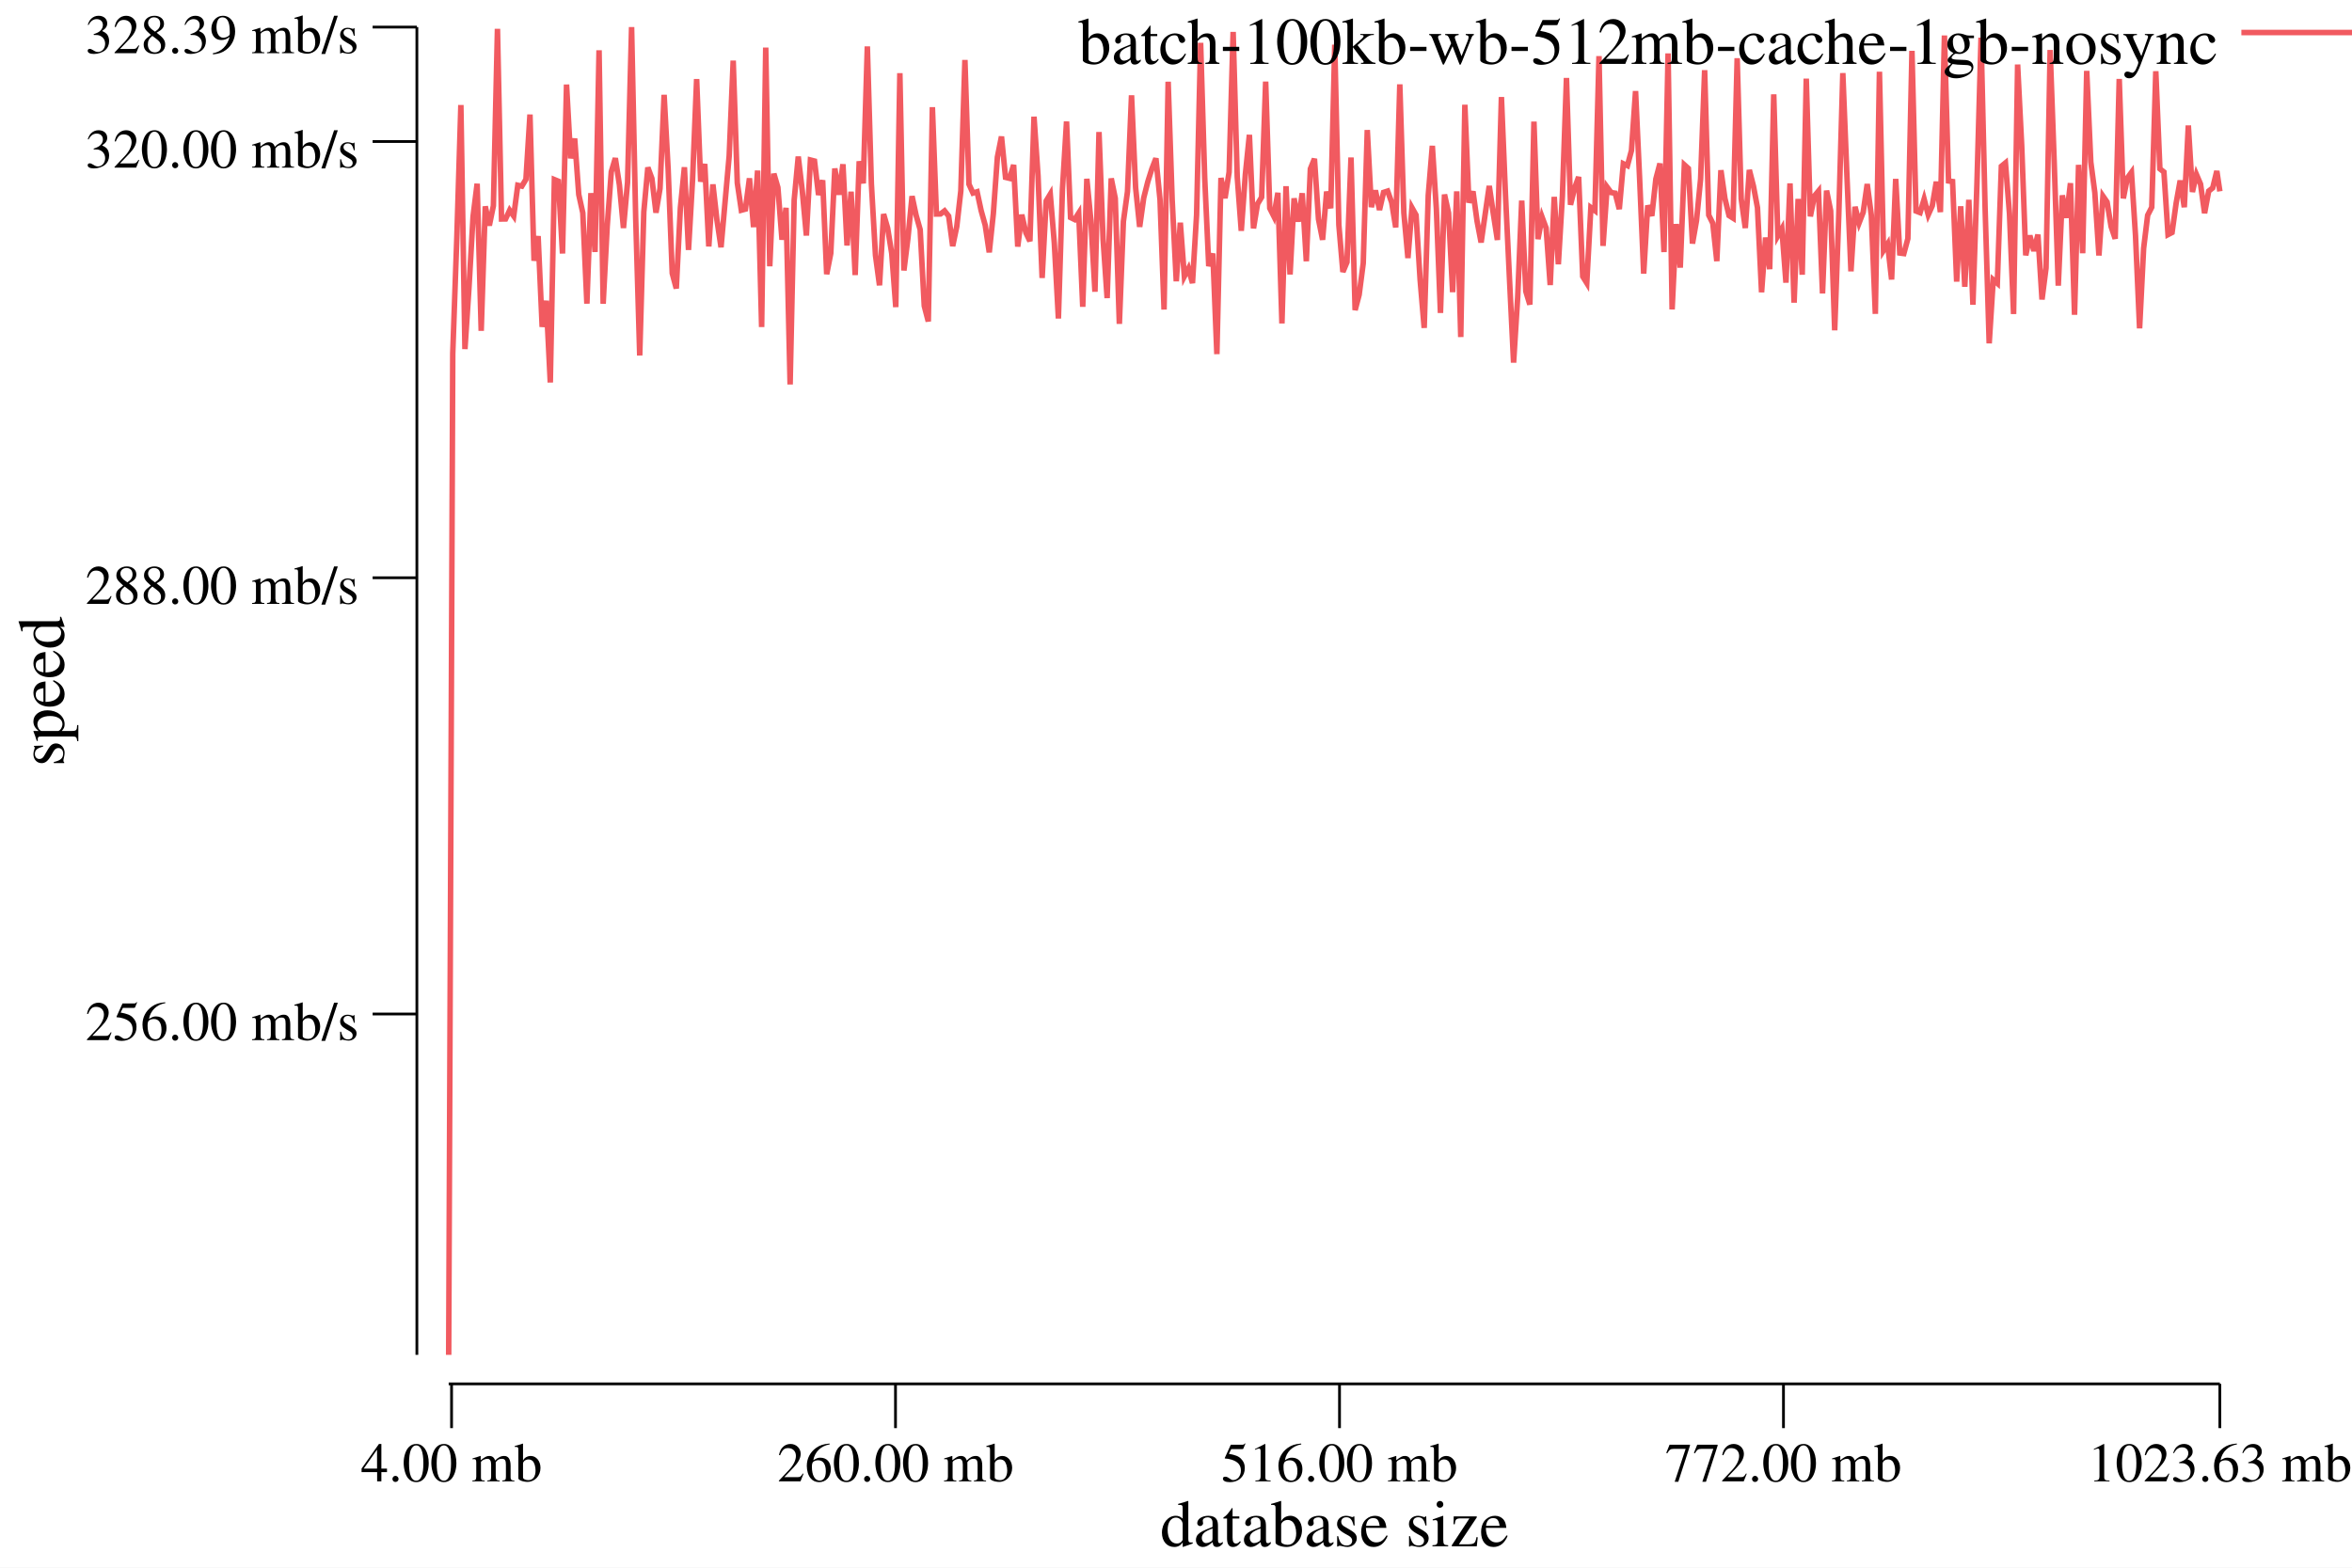
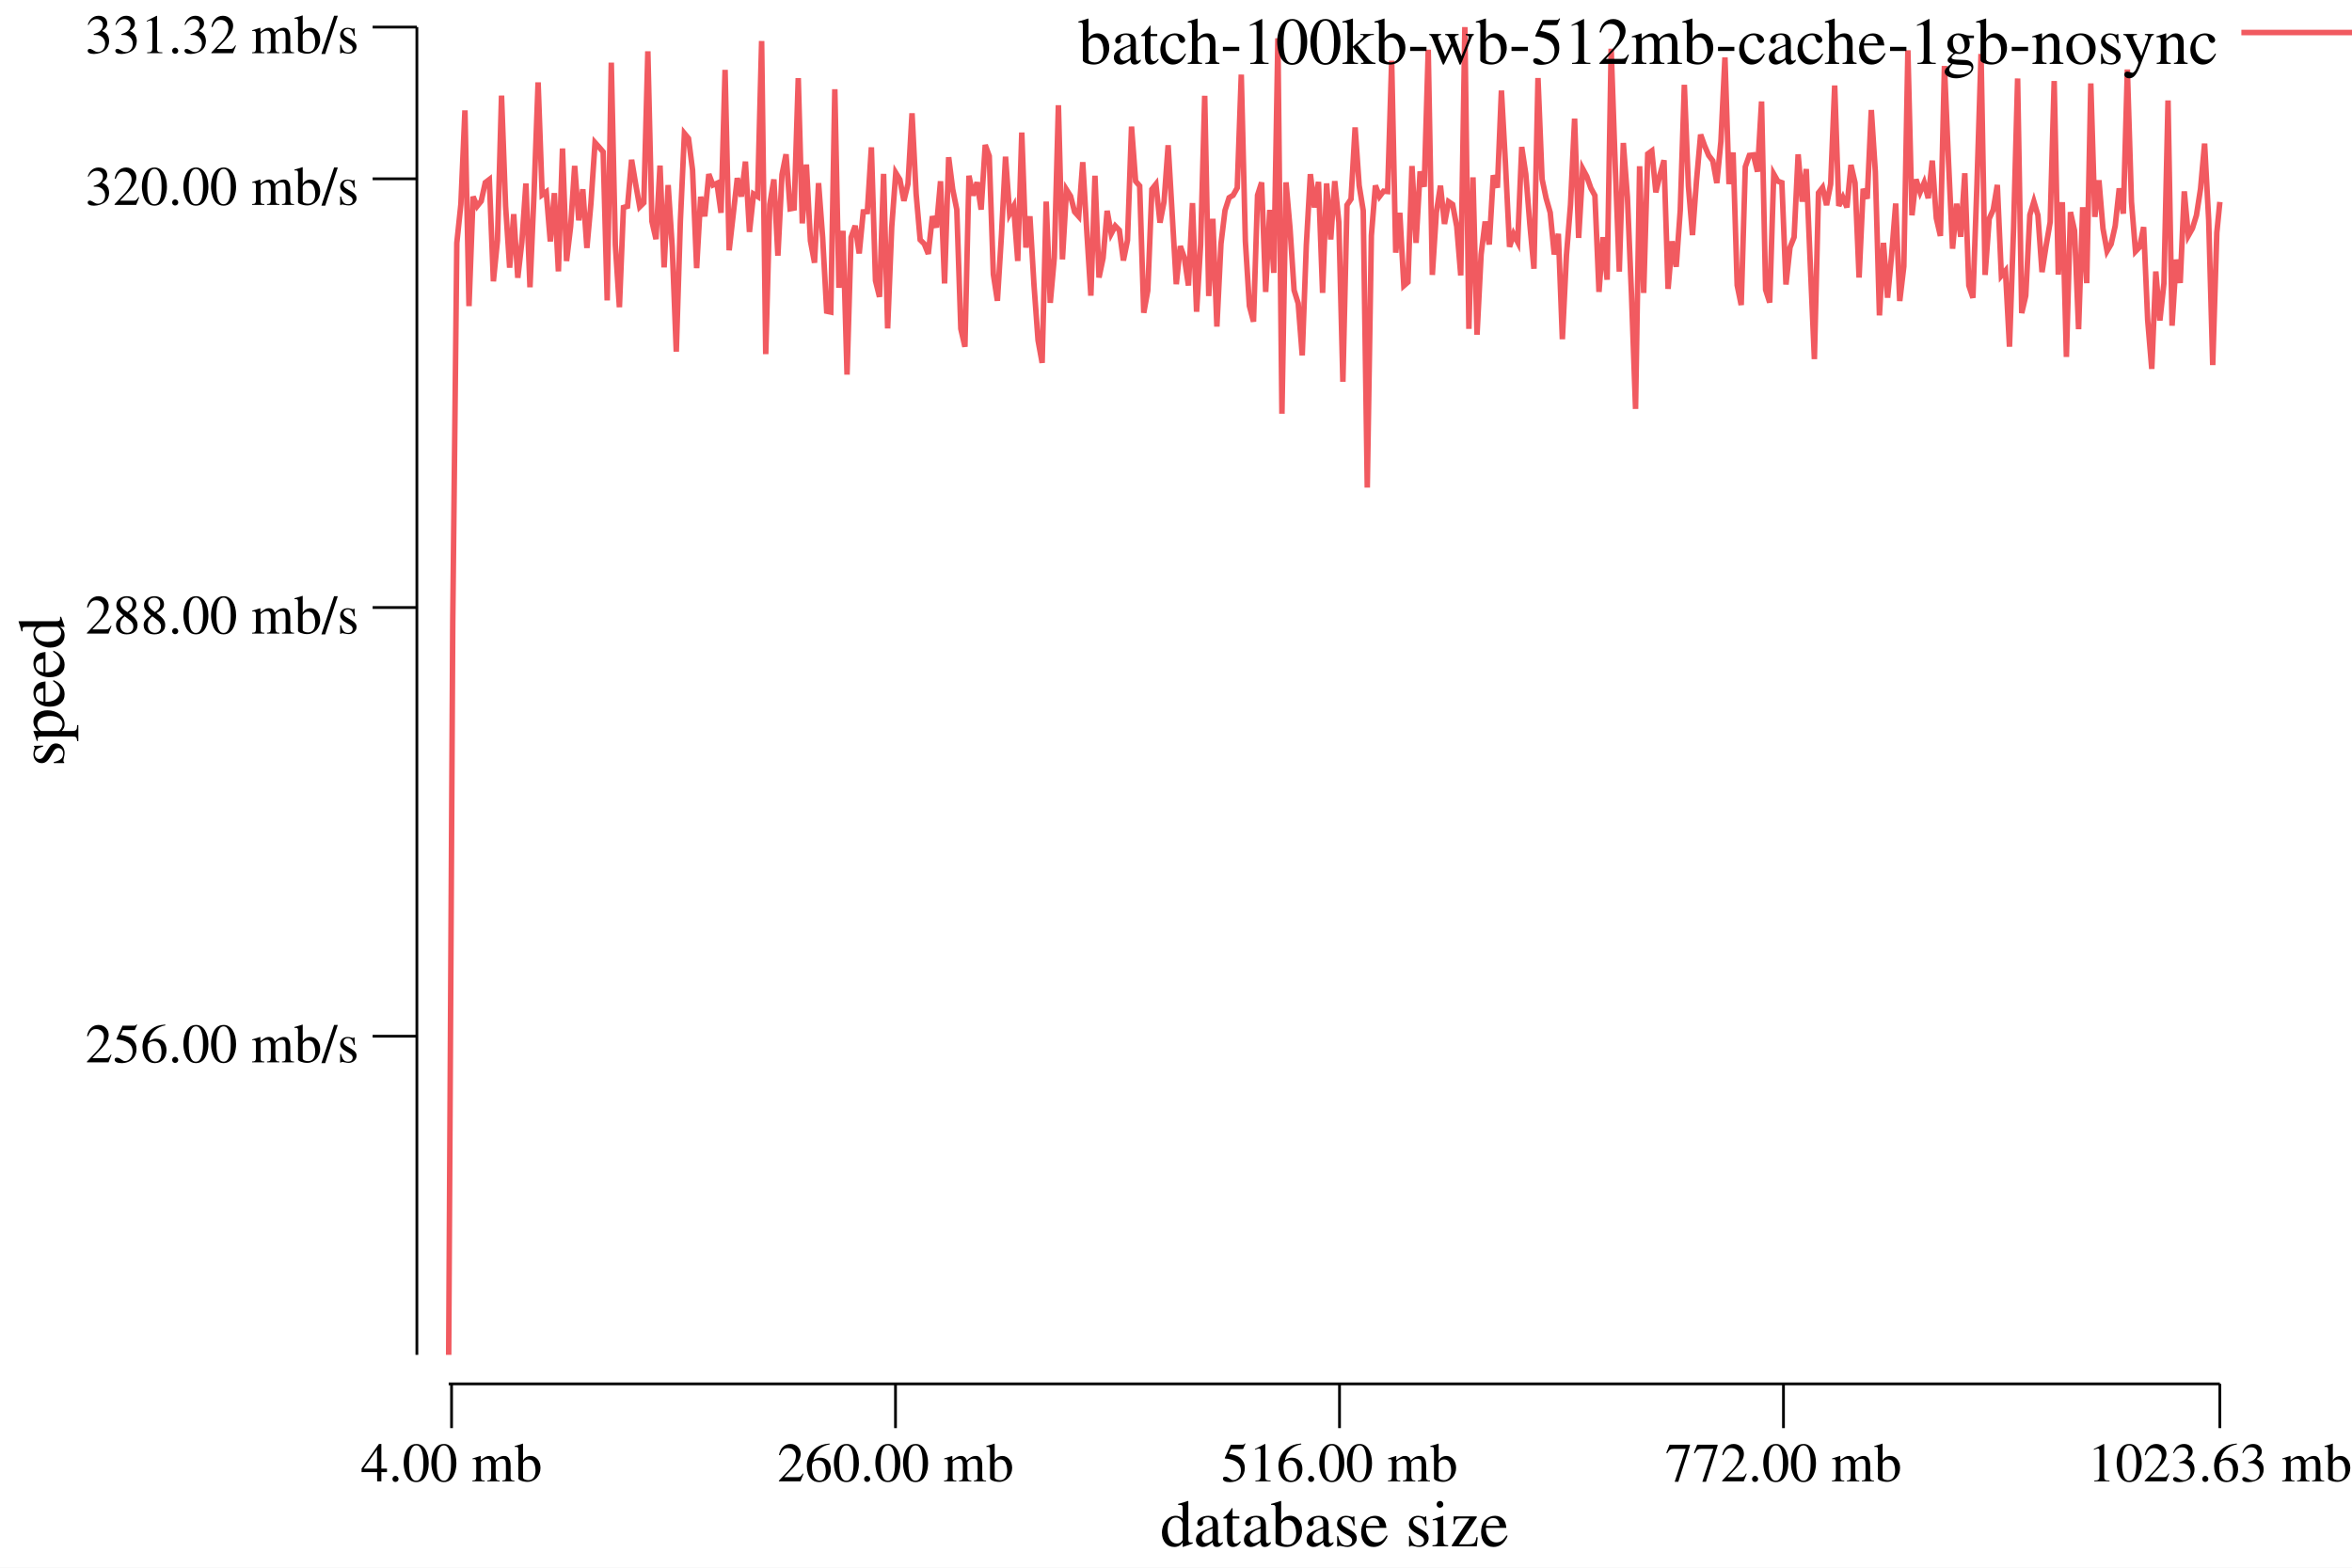
<svg xmlns="http://www.w3.org/2000/svg" width="425.2pt" height="283.46pt" viewBox="0 0 425.2 283.46">
  <g transform="scale(1, -1) translate(0, -283.46)">
    <path d="M0,0L425.2,0L425.2,283.46L0,283.46Z" style="fill:#FFFFFF" />
    <text x="209.73" y="-3.861" transform="scale(1, -1)" style="font-family:Times;font-weight:normal;font-style:normal;font-size:12px">database size</text>
    <text x="65.244" y="-15.602" transform="scale(1, -1)" style="font-family:Times;font-weight:normal;font-style:normal;font-size:10px">4.00 mb</text>
    <text x="140.51" y="-15.602" transform="scale(1, -1)" style="font-family:Times;font-weight:normal;font-style:normal;font-size:10px">260.00 mb</text>
    <text x="220.77" y="-15.602" transform="scale(1, -1)" style="font-family:Times;font-weight:normal;font-style:normal;font-size:10px">516.00 mb</text>
    <text x="301.03" y="-15.602" transform="scale(1, -1)" style="font-family:Times;font-weight:normal;font-style:normal;font-size:10px">772.00 mb</text>
    <text x="377.42" y="-15.602" transform="scale(1, -1)" style="font-family:Times;font-weight:normal;font-style:normal;font-size:10px">1023.63 mb</text>
    <path d="M81.634,25.23L81.634,33.23" style="fill:none;stroke:#000000;stroke-width:0.5" />
    <path d="M161.89,25.23L161.89,33.23" style="fill:none;stroke:#000000;stroke-width:0.5" />
    <path d="M242.16,25.23L242.16,33.23" style="fill:none;stroke:#000000;stroke-width:0.5" />
    <path d="M322.42,25.23L322.42,33.23" style="fill:none;stroke:#000000;stroke-width:0.5" />
    <path d="M401.31,25.23L401.31,33.23" style="fill:none;stroke:#000000;stroke-width:0.5" />
    <path d="M81.114,33.23L401.31,33.23" style="fill:none;stroke:#000000;stroke-width:0.5" />
    <g transform="rotate(90)">
      <text x="144.86" y="11.555" transform="scale(1, -1)" style="font-family:Times;font-weight:normal;font-style:normal;font-size:12px">speed</text>
    </g>
-     <text x="15.416" y="-95.389" transform="scale(1, -1)" style="font-family:Times;font-weight:normal;font-style:normal;font-size:10px">256.00 mb/s</text>
-     <text x="15.416" y="-174.27" transform="scale(1, -1)" style="font-family:Times;font-weight:normal;font-style:normal;font-size:10px">288.00 mb/s</text>
-     <text x="15.416" y="-253.15" transform="scale(1, -1)" style="font-family:Times;font-weight:normal;font-style:normal;font-size:10px">320.00 mb/s</text>
-     <text x="15.416" y="-273.84" transform="scale(1, -1)" style="font-family:Times;font-weight:normal;font-style:normal;font-size:10px">328.39 mb/s</text>
-     <path d="M67.364,100.11L75.364,100.11" style="fill:none;stroke:#000000;stroke-width:0.5" />
-     <path d="M67.364,178.99L75.364,178.99" style="fill:none;stroke:#000000;stroke-width:0.5" />
-     <path d="M67.364,257.87L75.364,257.87" style="fill:none;stroke:#000000;stroke-width:0.5" />
+     <text x="15.416" y="-91.37" transform="scale(1, -1)" style="font-family:Times;font-weight:normal;font-style:normal;font-size:10px">256.00 mb/s</text>
+     <text x="15.416" y="-168.89" transform="scale(1, -1)" style="font-family:Times;font-weight:normal;font-style:normal;font-size:10px">288.00 mb/s</text>
+     <text x="15.416" y="-246.41" transform="scale(1, -1)" style="font-family:Times;font-weight:normal;font-style:normal;font-size:10px">320.00 mb/s</text>
+     <text x="15.416" y="-273.84" transform="scale(1, -1)" style="font-family:Times;font-weight:normal;font-style:normal;font-size:10px">331.32 mb/s</text>
+     <path d="M67.364,96.092L75.364,96.092" style="fill:none;stroke:#000000;stroke-width:0.5" />
+     <path d="M67.364,173.61L75.364,173.61" style="fill:none;stroke:#000000;stroke-width:0.5" />
+     <path d="M67.364,251.13L75.364,251.13" style="fill:none;stroke:#000000;stroke-width:0.5" />
    <path d="M67.364,278.56L75.364,278.56" style="fill:none;stroke:#000000;stroke-width:0.5" />
    <path d="M75.364,38.48L75.364,278.56" style="fill:none;stroke:#000000;stroke-width:0.5" />
-     <path d="M81.114,38.48L81.849,219.54L82.584,240.44L83.319,264.47L84.053,220.34L84.788,231.52L85.523,244.34L86.258,250.24L86.993,223.64L87.728,246.15L88.462,242.68L89.197,246.26L89.932,278.24L90.667,243.86L91.402,243.87L92.136,245.44L92.871,244.4L93.606,249.96L94.341,249.8L95.076,251.02L95.81,262.75L96.545,236.31L97.28,240.77L98.015,224.35L98.75,229.08L99.485,214.3L100.22,250.99L100.95,250.69L101.69,237.62L102.42,268.17L103.16,254.83L103.89,258.41L104.63,248.28L105.36,244.96L106.1,228.56L106.83,248.54L107.57,237.9L108.3,274.37L109.04,228.54L109.77,242.5L110.51,252.41L111.24,254.86L111.98,250.02L112.71,242.23L113.45,250.47L114.18,278.56L114.92,244.07L115.65,219.19L116.39,245.16L117.12,253.18L117.85,251.19L118.59,245L119.32,249.37L120.06,266.31L120.79,252.85L121.53,234.04L122.26,231.3L123,245.88L123.73,253.22L124.47,238.27L125.2,250.91L125.94,269.16L126.67,250.61L127.41,253.81L128.14,238.9L128.88,250.12L129.61,243.68L130.35,238.75L131.08,246.93L131.82,255.24L132.55,272.5L133.29,250.39L134.02,245.45L134.76,245.65L135.49,251.22L136.23,242.39L136.96,252.62L137.69,224.33L138.43,274.86L139.16,235.31L139.9,252.06L140.63,249.55L141.37,240.11L142.1,245.88L142.84,213.94L143.57,247.28L144.31,255.15L145.04,248.95L145.78,240.87L146.51,254.53L147.25,254.34L147.98,248.21L148.72,250.87L149.45,233.88L150.19,237.66L150.92,253L151.66,248.25L152.39,253.76L153.13,239.07L153.86,248.8L154.6,233.73L155.33,254.3L156.06,250.3L156.8,275.07L157.53,250.24L158.27,237.3L159,231.87L159.74,244.75L160.47,242.21L161.21,237.64L161.94,227.93L162.68,270.23L163.41,234.55L164.15,240.48L164.88,247.99L165.62,244.52L166.35,241.94L167.09,228.14L167.82,225.34L168.56,264.08L169.29,244.76L170.03,244.77L170.76,245.33L171.5,244.39L172.23,238.96L172.97,242.51L173.7,248.95L174.44,272.62L175.17,250.16L175.9,248.55L176.64,248.78L177.37,245.39L178.11,242.73L178.84,237.83L179.58,244.84L180.31,255.05L181.05,258.77L181.78,251.39L182.52,251.21L183.25,253.64L183.99,238.87L184.72,244.64L185.46,241.38L186.19,239.85L186.93,262.36L187.66,251.66L188.4,233.2L189.13,247.12L189.87,248.35L190.6,239.53L191.34,225.87L192.07,249.26L192.81,261.49L193.54,244.13L194.27,243.77L195.01,244.93L195.74,227.99L196.48,251.13L197.21,243.62L197.95,230.71L198.68,259.59L199.42,240.18L200.15,229.56L200.89,251.2L201.62,247.6L202.36,224.9L203.09,243.42L203.83,248.83L204.56,266.23L205.3,249.53L206.03,242.44L206.77,247.7L207.5,250.59L208.24,252.94L208.97,254.83L209.71,247.36L210.44,227.49L211.18,268.68L211.91,247.29L212.65,232.6L213.38,243.19L214.11,233.48L214.85,234.9L215.58,232.27L216.32,244.59L217.05,275.71L217.79,251.3L218.52,235.34L219.26,237.62L219.99,219.43L220.73,251.28L221.46,247.62L222.2,252.33L222.93,277.69L223.67,251.47L224.4,241.72L225.14,251.94L225.87,259.08L226.61,242.17L227.34,246.58L228.08,247.8L228.81,268.7L229.55,245.81L230.28,244.36L231.02,248.6L231.75,224.98L232.49,249.79L233.22,233.83L233.95,247.6L234.69,243.39L235.42,248.52L236.16,236.22L236.89,252.92L237.63,254.75L238.36,243.83L239.1,240.1L239.83,248.82L240.57,245.8L241.3,275.37L242.04,242.8L242.77,234.29L243.51,236.06L244.24,254.98L244.98,227.39L245.71,230.16L246.45,235.87L247.18,259.95L247.92,246.01L248.65,249.03L249.39,245.5L250.12,248.67L250.86,248.91L251.59,246.86L252.32,242.34L253.06,268.21L253.79,244.99L254.53,236.8L255.26,245.9L256,244.57L256.73,232.89L257.47,224.17L258.2,248.13L258.94,257.09L259.67,245.65L260.41,226.88L261.14,248.29L261.88,244.95L262.61,230.63L263.35,248.86L264.08,222.52L264.82,264.52L265.55,246.82L266.29,248.85L267.02,243.5L267.76,239.62L268.49,244.71L269.23,249.84L269.96,244.86L270.7,240.07L271.43,265.91L272.16,248.37L272.9,232.81L273.63,217.89L274.37,229.72L275.1,247.19L275.84,230.78L276.57,228.39L277.31,261.47L278.04,240.22L278.78,244.21L279.51,242.23L280.25,231.92L280.98,247.86L281.72,235.68L282.45,247.95L283.19,269.36L283.92,246.43L284.66,249.44L285.39,251.47L286.13,233.47L286.86,232.29L287.6,245.93L288.33,245.38L289.07,273.31L289.8,239L290.54,249.63L291.27,248.64L292,248.53L292.74,245.65L293.47,253.86L294.21,253.51L294.94,256.25L295.68,266.99L296.41,251.25L297.15,233.99L297.88,246.31L298.62,244.43L299.35,251.1L300.09,253.9L300.82,237.88L301.56,273.8L302.29,227.51L303.03,242.95L303.76,235.07L304.5,253.66L305.23,253L305.97,239.42L306.7,243.58L307.44,251.11L308.17,270.77L308.91,244.56L309.64,243.09L310.37,236.24L311.11,252.68L311.84,247.56L312.58,244.48L313.31,244.02L314.05,272.94L314.78,247.5L315.52,242.23L316.25,252.73L316.99,249.82L317.72,245.91L318.46,230.61L319.19,240.51L319.93,234.79L320.66,266.4L321.4,240.82L322.13,242.1L322.87,232.35L323.6,250.3L324.34,228.73L325.07,247.49L325.81,233.79L326.54,269.24L327.28,244.33L328.01,248.01L328.75,248.91L329.48,230.4L330.21,249L330.95,245.35L331.68,223.73L332.42,244.59L333.15,270.24L333.89,251.75L334.62,234.4L335.36,246.07L336.09,243.15L336.83,245.07L337.56,250.18L338.3,244.55L339.03,226.71L339.77,270.49L340.5,238.17L341.24,239.34L341.97,232.92L342.71,251.11L343.44,237.71L344.18,237.61L344.91,240.32L345.65,274.26L346.38,245.3L347.12,245.01L347.85,247.46L348.59,244.62L349.32,246.25L350.05,250.6L350.79,245.11L351.52,277.04L352.26,250.74L352.99,250.64L353.73,232.54L354.46,246.16L355.2,231.61L355.93,247.34L356.67,228.36L357.4,250.4L358.14,276.64L358.87,245.86L359.61,221.38L360.34,232.88L361.08,232.24L361.81,253.39L362.55,254L363.28,244.81L364.02,226.68L364.75,271.79L365.49,257.1L366.22,237.29L366.96,240.87L367.69,238.08L368.42,241.04L369.16,229.31L369.89,235.01L370.63,274.42L371.36,254.3L372.1,231.81L372.83,248.14L373.57,244.07L374.3,250.34L375.04,226.54L375.77,253.65L376.51,237.67L377.24,270.64L377.98,254.16L378.71,248.62L379.45,237.26L380.18,248L380.92,246.93L381.65,242.49L382.39,240.29L383.12,269.18L383.86,247.59L384.59,251.28L385.33,252.29L386.06,240.89L386.8,224.09L387.53,238.55L388.26,244.54L389,245.99L389.73,270.58L390.47,252.93L391.2,252.36L391.94,241.04L392.67,241.42L393.41,246.74L394.14,250.82L394.88,245.99L395.61,260.77L396.35,248.75L397.08,251.91L397.82,250.17L398.55,244.91L399.29,248.91L400.02,249.48L400.76,252.54L401.31,248.86" style="fill:none;stroke:#F15A60" />
+     <path d="M81.114,38.48L81.849,171L82.584,239.53L83.319,246.53L84.053,263.5L84.788,228.11L85.523,247.91L86.258,246.18L86.993,247.09L87.728,250.44L88.462,251L89.197,232.59L89.932,239.99L90.667,266.17L91.402,246.22L92.136,235.06L92.871,244.74L93.606,233.23L94.341,239.68L95.076,250.29L95.81,231.52L96.545,248.51L97.28,268.57L98.015,248.23L98.75,248.76L99.485,239.8L100.22,248.54L100.95,234.39L101.69,256.61L102.42,236.26L103.16,242.49L103.89,253.47L104.63,243.62L105.36,249.24L106.1,238.62L106.83,246.69L107.57,257.67L108.3,256.86L109.04,255.99L109.77,229.14L110.51,272.13L111.24,239.19L111.98,227.91L112.71,245.94L113.45,246.16L114.18,254.57L114.92,250.16L115.65,246.06L116.39,246.79L117.12,274.18L117.85,243.45L118.59,240.22L119.32,253.52L120.06,235.11L120.79,250L121.53,238.77L122.26,219.88L123,243.51L123.73,259.33L124.47,258.43L125.2,252.73L125.94,234.97L126.67,247.88L127.41,244.34L128.14,251.97L128.88,250L129.61,250.32L130.35,244.98L131.08,270.83L131.82,238.2L132.55,244.65L133.29,251.26L134.02,247.92L134.76,254.24L135.49,241.52L136.23,248.38L136.96,247.93L137.69,276.04L138.43,219.43L139.16,246.48L139.9,251.02L140.63,237.23L141.37,251.89L142.1,255.56L142.84,245.7L143.57,245.84L144.31,269.33L145.04,243.07L145.78,253.71L146.51,239.92L147.25,235.95L147.98,250.35L148.72,240.52L149.45,227.19L150.19,227.03L150.92,267.33L151.66,231.42L152.39,241.73L153.13,215.72L153.86,240.55L154.6,242.64L155.33,237.63L156.06,245.15L156.8,245.2L157.53,256.82L158.27,232.72L159,229.78L159.74,252.02L160.47,224.07L161.21,242.43L161.94,252.21L162.68,250.99L163.41,247.14L164.15,250.22L164.88,262.98L165.62,248.4L166.35,240.1L167.09,239.36L167.82,237.55L168.56,244.35L169.29,242.33L170.03,250.69L170.76,232.2L171.5,255.03L172.23,249.25L172.97,245.57L173.7,224.01L174.44,220.76L175.17,251.68L175.9,248.11L176.64,250.5L177.37,245.56L178.11,257.25L178.84,255.23L179.58,233.86L180.31,229.07L181.05,241.01L181.78,255.13L182.52,244.79L183.25,246.14L183.99,236.27L184.72,259.5L185.46,238.69L186.19,244.35L186.93,231.89L187.66,221.93L188.4,217.85L189.13,247.01L189.87,228.7L190.6,236.86L191.34,264.43L192.07,236.56L192.81,249.16L193.54,248L194.27,245.16L195.01,244.33L195.74,254.14L196.48,241.47L197.21,230L197.95,251.68L198.68,233.28L199.42,236.8L200.15,245.34L200.89,241.2L201.62,242.6L202.36,241.83L203.09,236.36L203.83,240L204.56,260.57L205.3,250.69L206.03,249.85L206.77,226.9L207.5,230.93L208.24,249.23L208.97,250.16L209.71,243.2L210.44,247L211.18,257.2L211.91,244.75L212.65,232.07L213.38,238.95L214.11,236.86L214.85,231.83L215.58,246.74L216.32,227.09L217.05,239.18L217.79,266.14L218.52,229.93L219.26,243.9L219.99,224.41L220.73,239.38L221.46,245.41L222.2,247.71L222.93,248.16L223.67,249.49L224.4,269.97L225.14,239.87L225.87,228.14L226.61,225.3L227.34,248.16L228.08,250.47L228.81,230.67L229.55,245.5L230.28,234.12L231.02,276.54L231.75,208.65L232.49,250.49L233.22,242.09L233.95,230.98L234.69,228.6L235.42,219.2L236.16,239.15L236.89,251.97L237.63,245.95L238.36,250.57L239.1,230.51L239.83,250.3L240.57,240.16L241.3,250.71L242.04,243.25L242.77,214.43L243.51,246.38L244.24,247.47L244.98,260.42L245.71,249.93L246.45,245.37L247.18,195.3L247.92,240.86L248.65,249.92L249.39,247.93L250.12,248.89L250.86,248.83L251.59,272.47L252.32,237.77L253.06,244.98L253.79,231.8L254.53,232.45L255.26,253.44L256,239.54L256.73,252.45L257.47,249.69L258.2,274.47L258.94,233.75L259.67,245.04L260.41,249.88L261.14,242.97L261.88,246.99L262.61,246.49L263.35,242.5L264.08,233.66L264.82,278.56L265.55,224L266.29,251.39L267.02,222.94L267.76,237.45L268.49,243.4L269.23,239.25L269.96,251.76L270.7,249.53L271.43,267.09L272.16,253.89L272.9,238.83L273.63,241.14L274.37,239.69L275.1,256.88L275.84,251.96L276.57,242.9L277.31,234.87L278.04,269.35L278.78,251.08L279.51,247.62L280.25,245.02L280.98,237.45L281.72,241.18L282.45,222.13L283.19,237.37L283.92,246.45L284.66,262.01L285.39,240.44L286.13,252.93L286.86,251.56L287.6,249.44L288.33,248.1L289.07,230.68L289.8,240.57L290.54,232.88L291.27,274.65L292,253.63L292.74,234.35L293.47,257.61L294.21,247.8L294.94,230.34L295.68,209.52L296.41,253.4L297.15,230.49L297.88,255.63L298.62,256.17L299.35,248.68L300.09,251.85L300.82,254.48L301.56,231.23L302.29,239.83L303.03,235.22L303.76,245.42L304.5,268.12L305.23,249.86L305.97,240.95L306.7,250.8L307.44,259.12L308.17,257.09L308.91,255.35L309.64,254.39L310.37,250.36L311.11,257.88L311.84,273.08L312.58,250.17L313.31,255.89L314.05,231.88L314.78,228.31L315.52,253.31L316.25,255.36L316.99,255.45L317.72,252.42L318.46,265.11L319.19,231.08L319.93,228.76L320.66,251.99L321.4,250.69L322.13,250.43L322.87,232.01L323.6,238.71L324.34,240.57L325.07,255.55L325.81,246.99L326.54,252.89L327.28,235.44L328.01,218.53L328.75,248.59L329.48,249.54L330.21,246.37L330.95,250.15L331.68,268L332.42,246.23L333.15,247.77L333.89,245.96L334.62,253.63L335.36,250.4L336.09,233.27L336.83,249.31L337.56,247.54L338.3,263.57L339.03,252.37L339.77,226.43L340.5,239.55L341.24,229.63L341.97,237.39L342.71,246.66L343.44,229.03L344.18,235.3L344.91,274.37L345.65,244.53L346.38,251.03L347.12,248.7L347.85,250.43L348.59,247.62L349.32,254.42L350.05,244.01L350.79,240.8L351.52,271.53L352.26,254.17L352.99,238.49L353.73,246.63L354.46,240.64L355.2,252.13L355.93,231.83L356.67,229.61L357.4,250.19L358.14,273.7L358.87,233.75L359.61,243.91L360.34,245.53L361.08,250.02L361.81,233.62L362.55,234.5L363.28,220.77L364.02,242.17L364.75,269.27L365.49,226.85L366.22,229.99L366.96,244.6L367.69,247.03L368.42,244.54L369.16,234.26L369.89,238.97L370.63,243.28L371.36,268.81L372.1,233.8L372.83,246.9L373.57,218.92L374.3,245.11L375.04,241.76L375.77,223.94L376.51,245.99L377.24,232.26L377.98,268.38L378.71,244.24L379.45,250.86L380.18,242.14L380.92,238.06L381.65,239.32L382.39,242.61L383.12,249.4L383.86,244.83L384.59,270.89L385.33,247L386.06,238L386.8,238.78L387.53,242.4L388.26,225.6L389,216.76L389.73,234.37L390.47,225.5L391.2,232.23L391.94,265.3L392.67,224.57L393.41,236.52L394.14,232.3L394.88,248.86L395.61,240.84L396.35,242.16L397.08,244.53L397.82,249.33L398.55,257.5L399.29,243.68L400.02,217.45L400.76,241.39L401.31,246.94" style="fill:none;stroke:#F15A60" />
    <path d="M405.2,277.58L425.2,277.58" style="fill:none;stroke:#F15A60" />
    <text x="194.93" y="-271.91" transform="scale(1, -1)" style="font-family:Times;font-weight:normal;font-style:normal;font-size:12px">batch-100kb-wb-512mb-cache-1gb-nosync</text>
  </g>
</svg>
